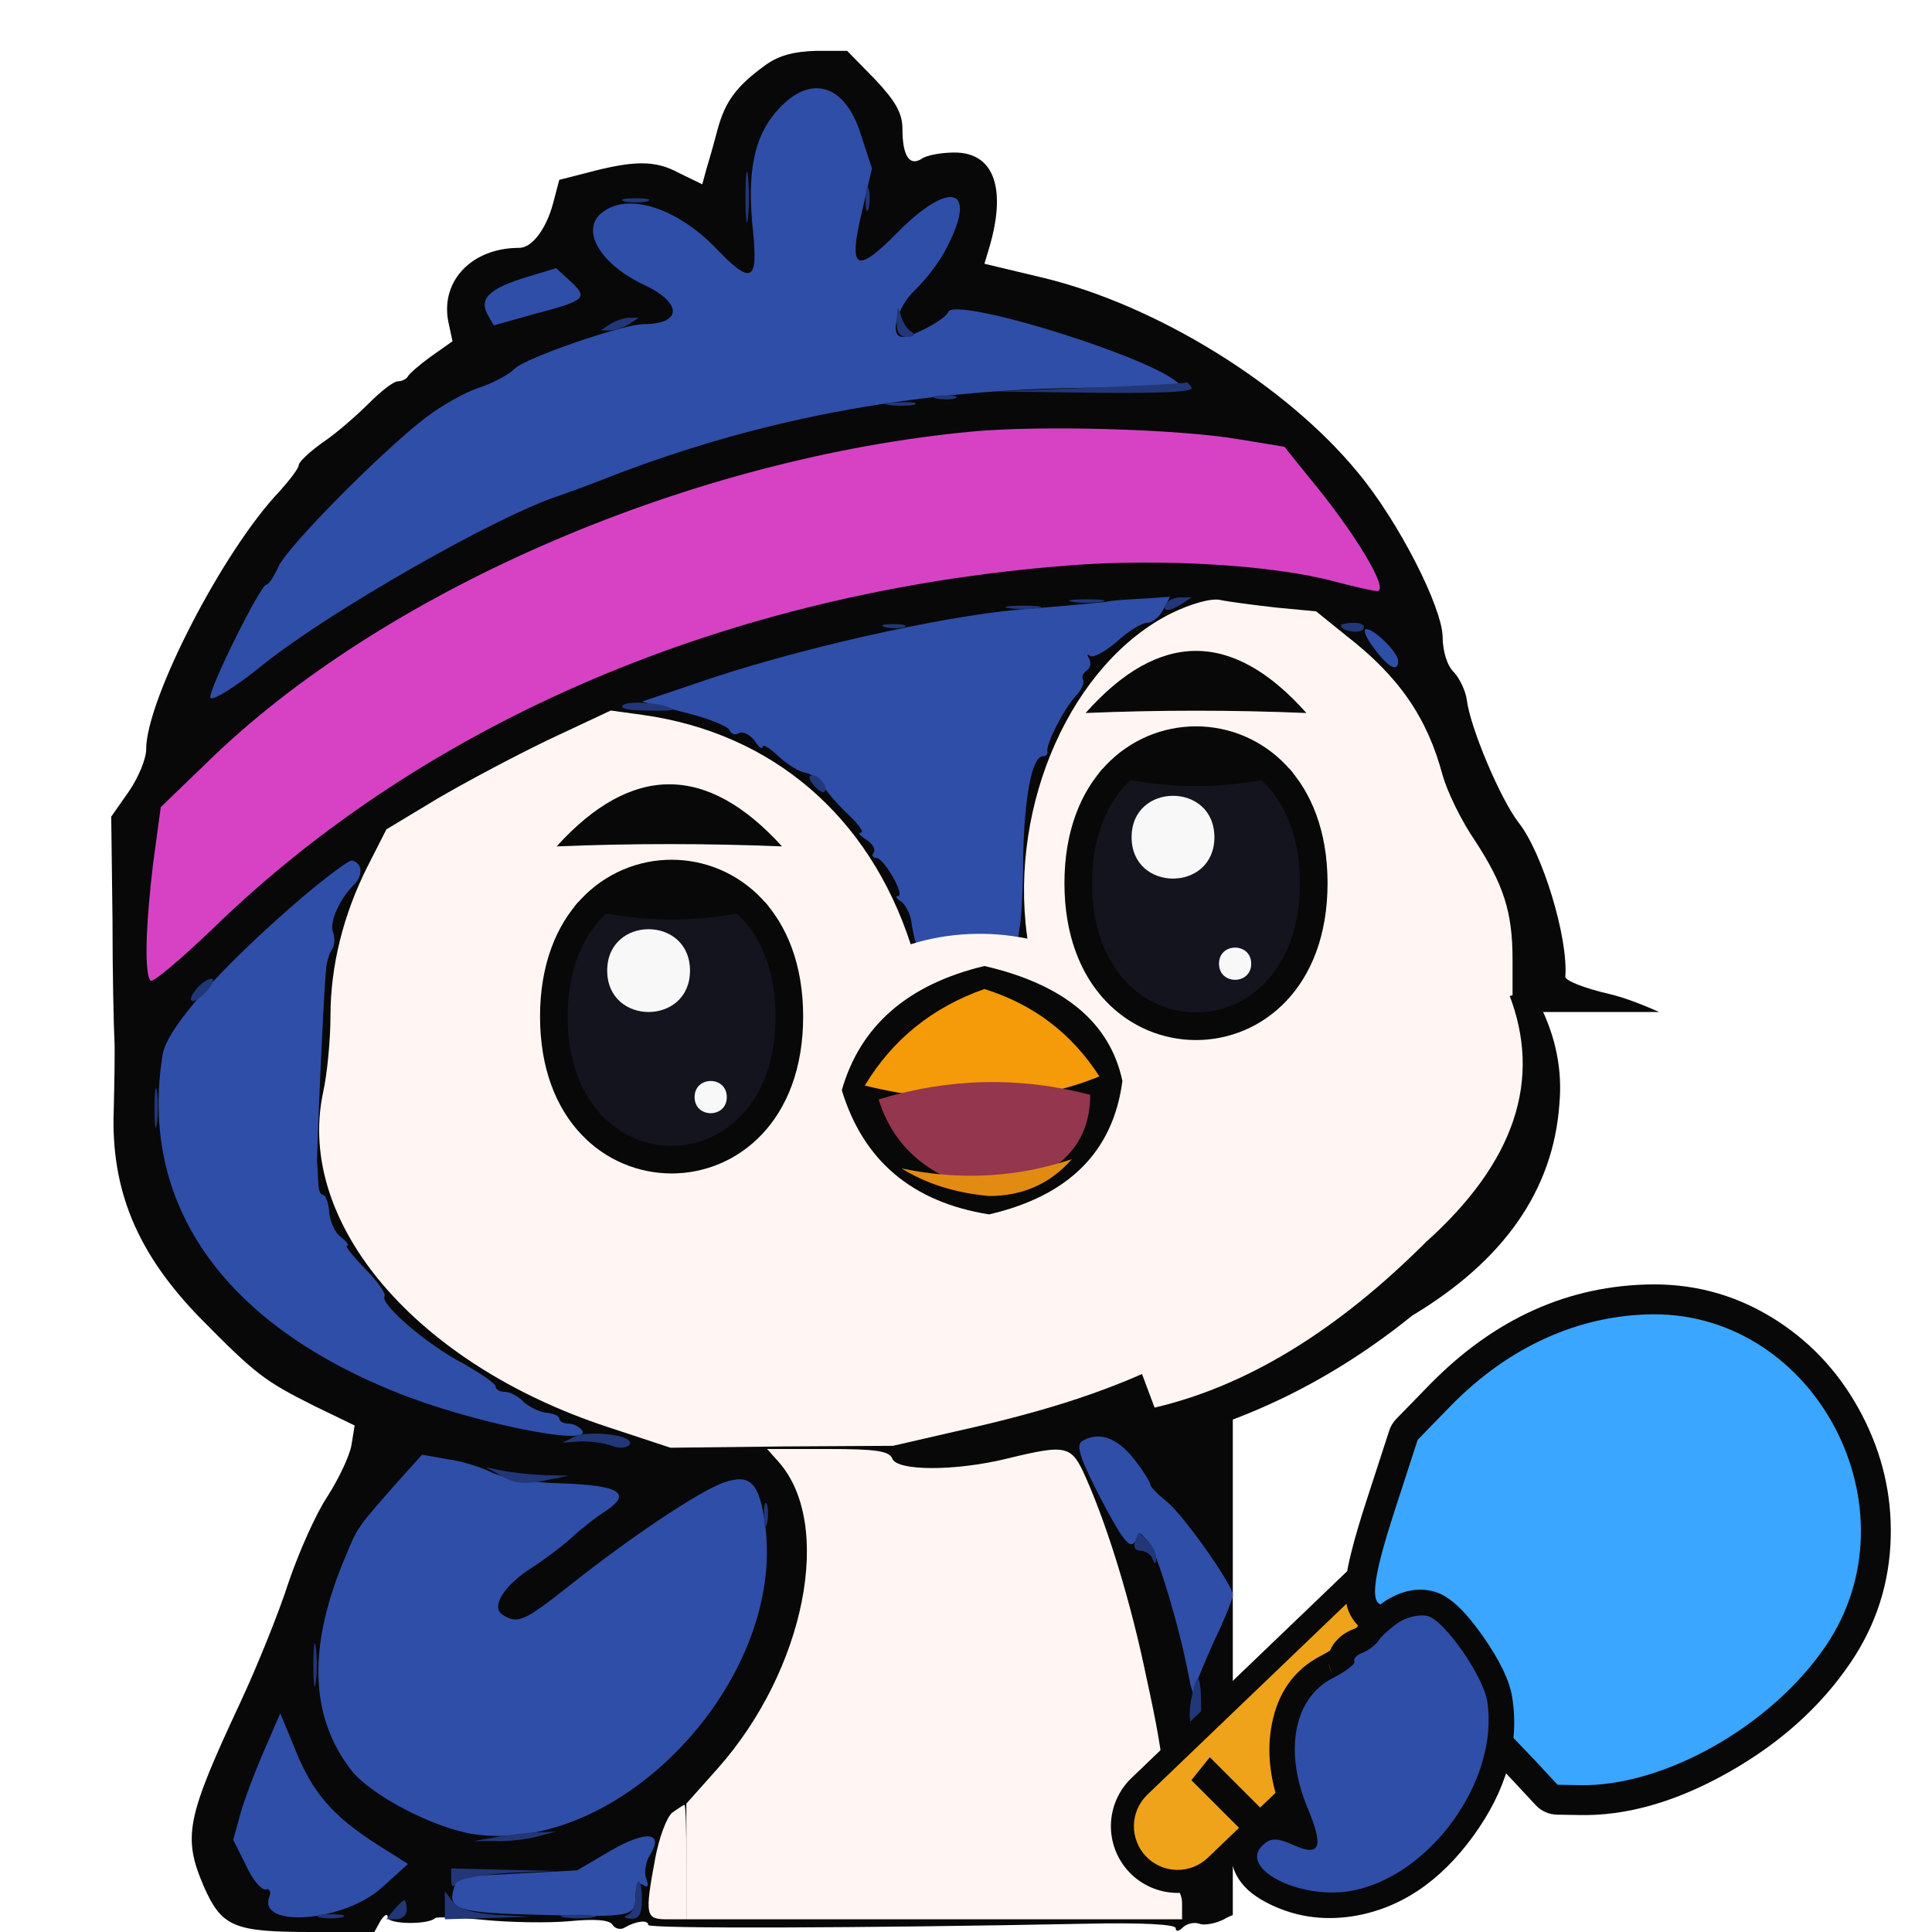
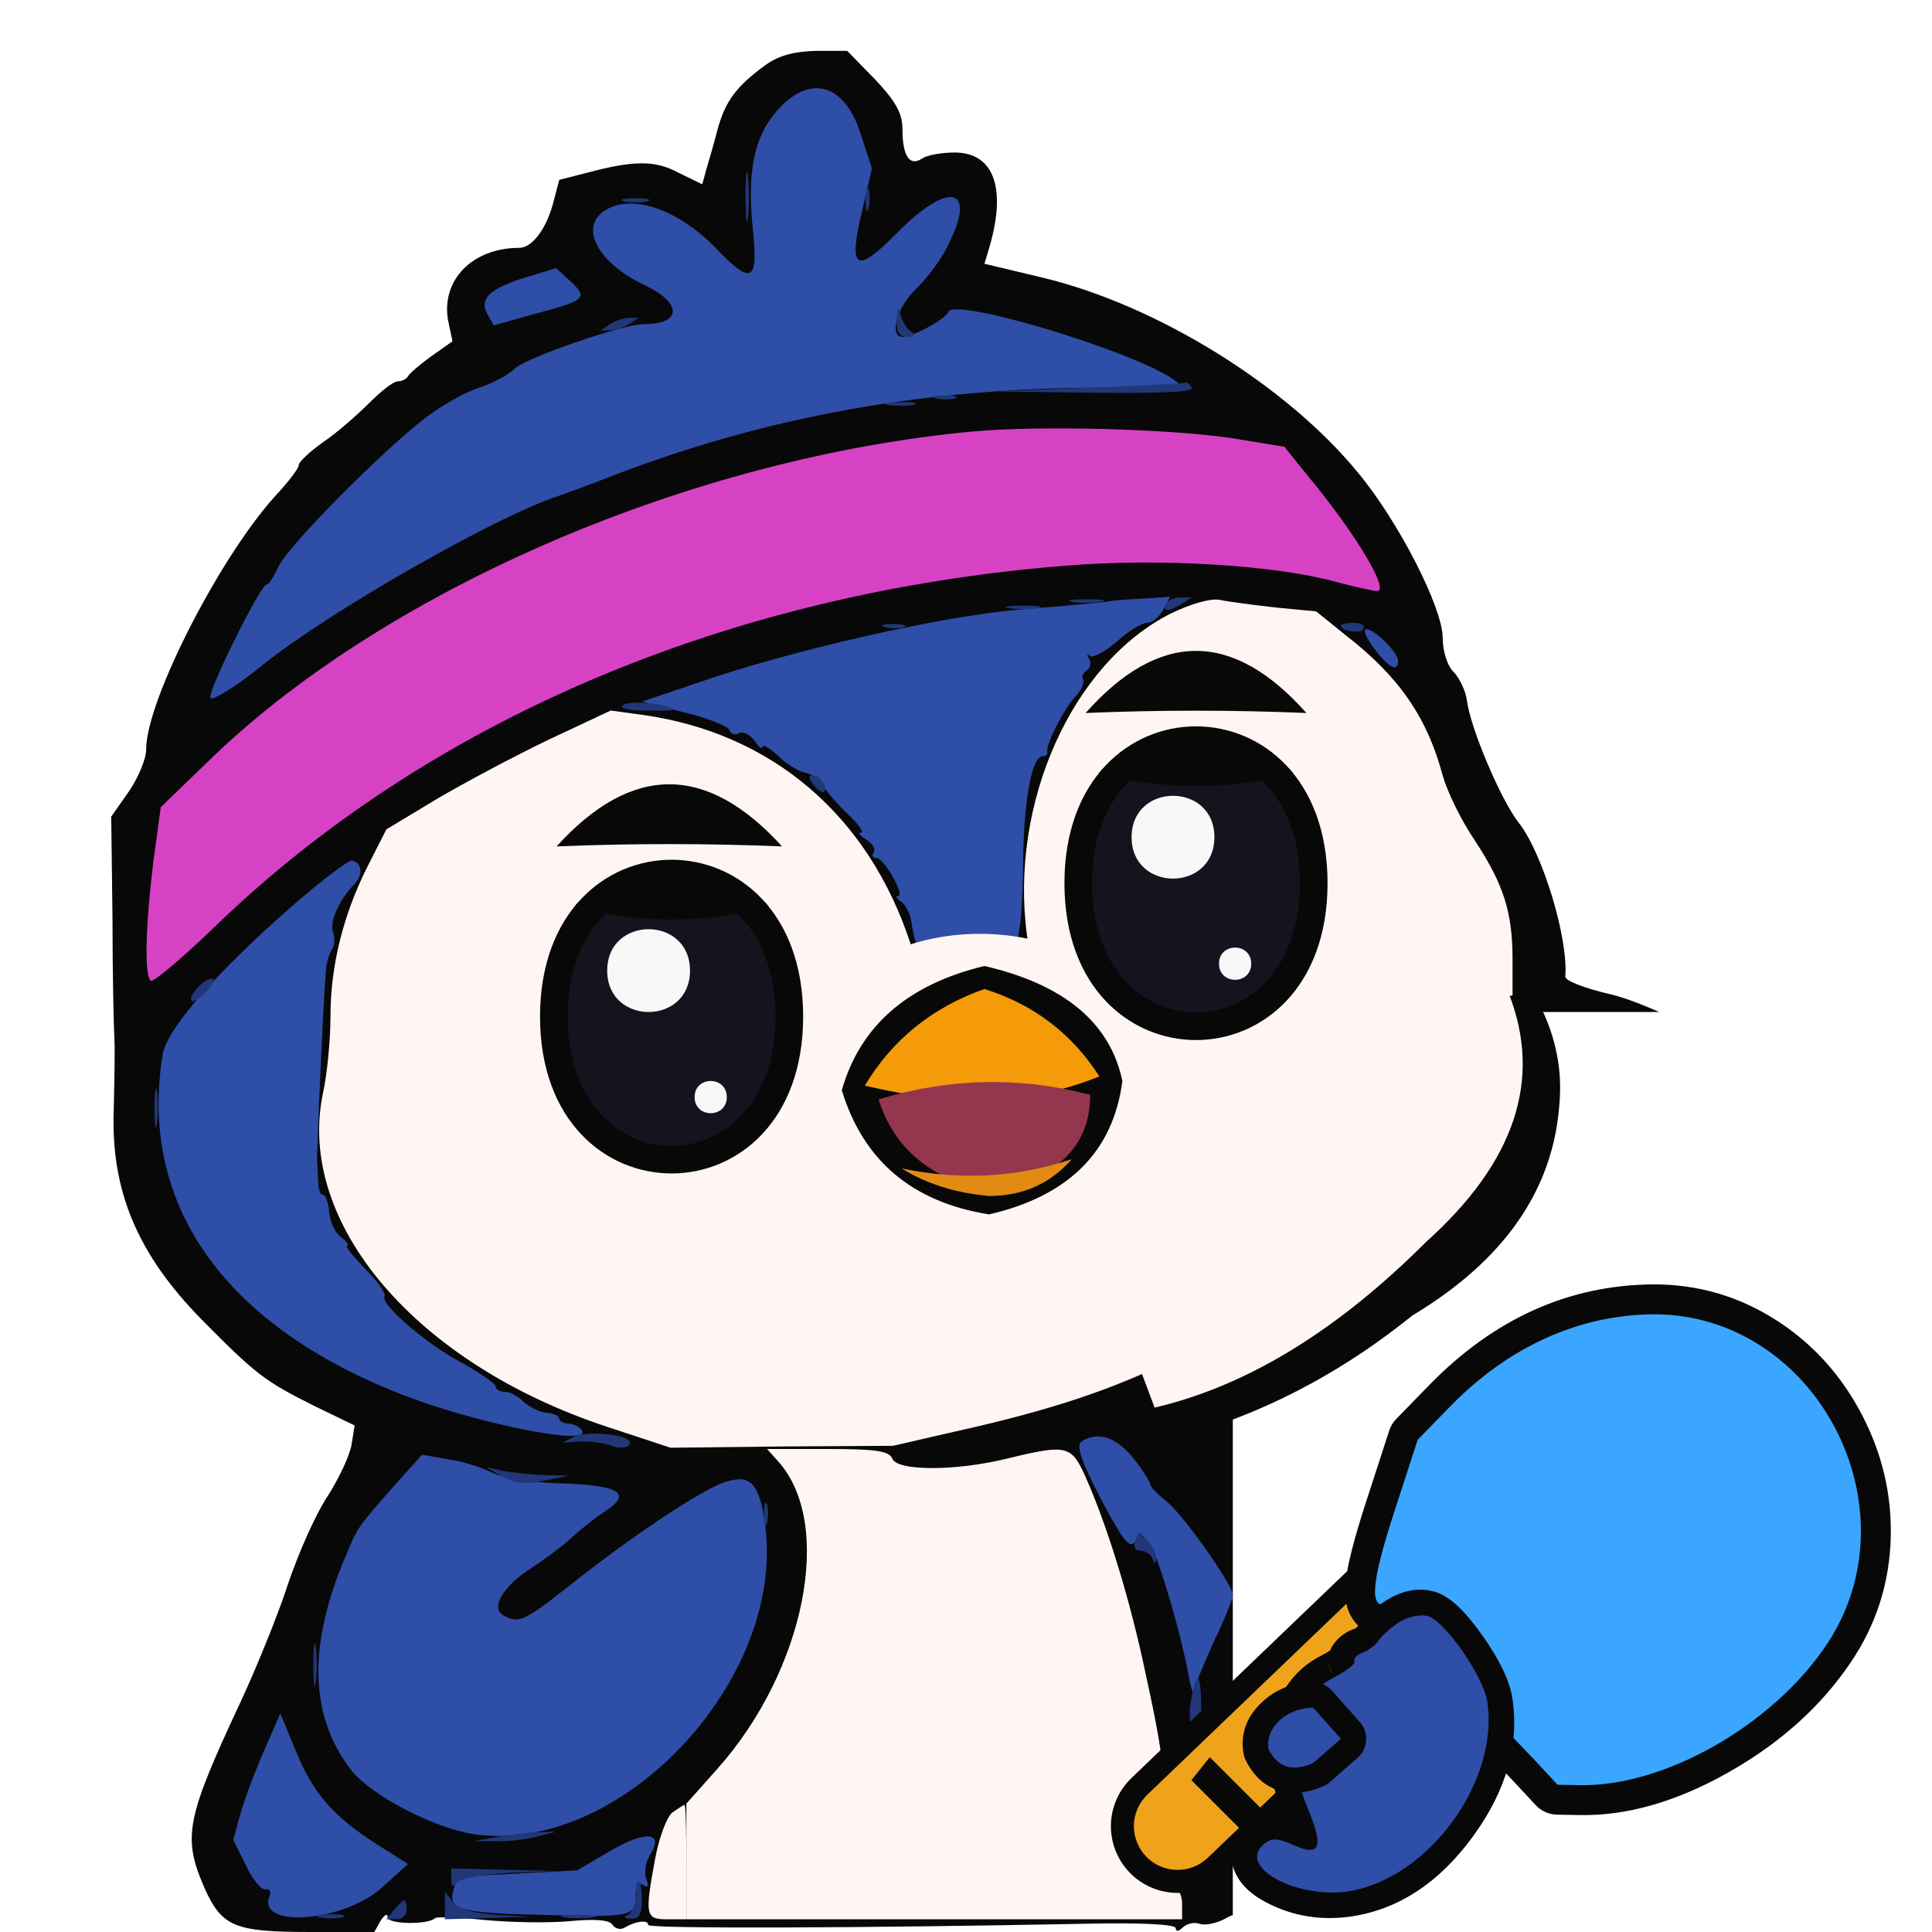
<svg xmlns="http://www.w3.org/2000/svg" viewBox="0 0 420 420" aria-hidden="true" class="sthings" data-character="pip">
  <g data-pip-part="body">
    <path fill="#080808" fill-rule="evenodd" d="M166.48 14.092C169.382 12.02 172.697 11.191 177.395 11.053H184.164L190.243 17.27C194.664 21.967 196.184 24.592 196.184 28.046C196.184 33.849 197.704 36.197 200.329 34.539C201.434 33.711 204.75 33.158 207.513 33.158C216.217 33.158 218.98 41.171 214.836 54.572L214.007 57.336L226.717 60.375C251.447 66.316 279.632 83.724 295.243 102.789C304.086 113.428 313.48 131.941 313.618 138.434C313.618 141.474 314.586 144.789 316.105 146.171C317.349 147.553 318.592 150.178 318.868 152.112C319.559 158.053 326.191 173.803 330.197 178.914C335.309 185.408 340.974 203.921 340.283 212.349C340.283 213.178 344.428 214.836 349.816 216.079C352.695 216.728 356.599 218.186 360.677 220H268V416.327C267.397 416.533 266.736 416.841 266.092 417.237C264.158 418.204 261.809 418.618 260.704 418.204C259.599 417.789 257.941 418.204 257.112 419.033C256.283 419.862 255.592 420 255.592 419.171C255.592 418.342 248.27 417.928 235.974 418.204C187.066 419.171 140.921 419.309 140.921 418.48C140.921 417.237 138.158 417.651 135.809 419.033C134.98 419.586 133.737 419.309 133.184 418.48C132.632 417.375 129.454 417.099 123.789 417.651C119.23 418.066 110.803 417.928 105.276 417.375C99.75 416.822 94.914 416.684 94.638 416.961C93.118 418.48 84.276 418.342 84.276 416.822C84.276 415.855 83.586 416.27 82.757 417.513L81.375 420H67.697C50.842 420 48.217 418.895 44.349 410.191C39.651 399.276 40.48 395.27 52.362 369.849C55.954 362.112 60.651 350.507 62.724 344.013C64.934 337.52 68.664 329.092 71.151 325.362C73.638 321.493 75.987 316.52 76.401 314.171L77.092 309.888L68.25 305.605C57.474 300.217 55.539 298.697 43.796 286.816C29.842 272.586 24.039 258.77 24.73 241.086C24.868 235.007 25.007 228.099 24.868 225.888C24.73 223.539 24.454 211.796 24.454 199.638L24.178 177.533L28.046 172.007C30.118 168.967 31.776 164.961 31.776 162.888C31.776 152.112 48.493 119.645 60.789 106.796C63 104.309 64.934 101.822 64.934 101.132C64.934 100.441 67.283 98.23 70.184 96.158C73.086 94.224 77.507 90.355 80.132 87.73C82.757 85.105 85.52 82.895 86.487 82.895C87.454 82.895 88.421 82.342 88.697 81.789C88.974 81.237 91.184 79.303 93.671 77.507L98.368 74.191L97.401 69.632C95.882 60.928 102.651 53.882 112.875 53.882C115.638 53.882 118.678 49.875 120.197 44.349L121.579 39.099L127.52 37.579C137.882 34.816 142.441 34.816 147.553 37.579L152.664 40.066L153.493 37.026C154.046 35.23 155.151 31.362 155.98 28.184C157.638 22.105 159.987 18.789 166.48 14.092Z" />
    <path fill="#080808" fill-rule="evenodd" d="M318 198Q341 218 339 240Q337 268 307 286Q281 307 250 314L247 301Q285 291 301 270Q322 247 318 223V198Z" />
    <path fill="#2f4ea8" fill-rule="evenodd" d="M168.829 24.178C163.855 29.842 162.336 37.579 163.717 50.428C164.822 61.342 163.303 62.033 155.428 53.743C146.862 45.039 136.5 41.862 130.974 46.145C126 49.875 130.421 57.474 140.23 62.033C148.382 65.901 148.243 70.461 139.954 70.461C135.533 70.461 114.257 77.783 111.908 80.132C110.526 81.513 107.072 83.309 104.171 84.276C101.132 85.243 96.02 88.145 92.566 90.77C83.171 97.954 62.447 118.816 60.513 123.237C59.546 125.309 58.441 127.105 57.888 127.105C56.645 127.105 45.178 150.178 45.73 151.697C46.007 152.526 51.257 149.349 57.336 144.375C71.842 132.77 108.454 111.908 121.579 107.763C123.513 107.072 128.487 105.276 132.632 103.618C166.618 90.493 201.296 84.276 240.118 84.276H257.526L254.901 82.342C245.645 76.125 207.237 64.52 206.132 67.836C205.579 69.355 198.533 73.224 196.184 73.224C193.283 73.224 194.941 66.868 198.947 63C201.296 60.789 204.474 56.645 205.855 53.743C212.625 40.757 206.546 38.961 195.079 50.566C185.961 59.822 184.303 58.717 187.48 45.592L189.553 36.612L187.204 29.428C183.75 18.099 176.013 15.888 168.829 24.178Z" />
    <path fill="#2f4ea8" fill-rule="evenodd" d="M114.947 60.099C106.105 62.724 103.895 65.072 106.243 68.803L107.349 70.737L116.191 68.25C127.243 65.349 127.934 64.796 124.066 61.204L120.888 58.303L114.947 60.099Z" />
    <path fill="#2f4ea8" fill-rule="evenodd" d="M240.395 130.836C239.289 130.974 230.862 131.803 221.743 132.493C204.474 134.013 172.421 141.197 151.007 148.658L139.539 152.526L148.796 154.875C153.908 156.118 158.329 157.914 158.605 158.743C158.882 159.572 159.849 159.849 160.539 159.434C161.368 158.882 162.888 159.572 163.993 160.954C164.961 162.474 165.789 163.026 165.789 162.336C165.789 161.645 167.309 162.612 169.243 164.408C171.178 166.204 173.803 167.862 175.184 168C176.428 168.276 178.224 169.52 178.914 170.763C179.743 172.145 182.092 174.908 184.441 177.118C186.651 179.191 187.895 180.987 187.204 180.987C186.375 180.987 186.928 181.678 188.309 182.507C189.553 183.336 190.382 184.441 189.967 185.27C189.414 185.961 189.691 186.513 190.52 186.513C192.178 186.513 196.875 194.803 195.217 194.803C194.526 194.803 194.941 195.355 195.77 195.908C196.737 196.461 197.842 198.533 198.118 200.329C198.395 202.263 198.809 204.059 198.947 204.474C199.224 204.888 199.224 205.579 199.086 206.132C199.086 206.822 199.638 207.237 200.467 207.237C201.296 207.237 201.711 208.066 201.296 209.171C200.053 212.211 203.921 212.901 209.171 210.691C211.934 209.586 215.664 208.618 217.599 208.618C219.947 208.618 221.053 207.789 221.191 206.132C221.191 204.888 221.467 202.539 221.743 201.158C222.02 199.638 222.434 192.868 222.434 185.961C222.711 173.112 224.368 164.408 226.717 164.408C227.408 164.408 227.822 163.993 227.684 163.303C227.408 161.783 231.138 154.322 233.763 151.421C235.145 150.039 235.836 148.243 235.421 147.691C235.145 147.138 235.421 146.309 236.25 145.757C237.079 145.204 237.217 144.099 236.803 143.27C236.25 142.303 236.25 142.026 236.941 142.579C237.493 143.132 240.118 141.75 242.743 139.539C245.23 137.191 248.27 135.395 249.375 135.395C250.48 135.395 252 134.151 252.829 132.632L254.349 129.73L248.408 130.145C245.092 130.283 241.5 130.559 240.395 130.836Z" />
    <path fill="#2f4ea8" fill-rule="evenodd" d="M298.697 140.921C301.737 145.066 303.947 146.309 303.947 143.684C303.947 141.888 298.836 136.776 297.039 136.776C296.211 136.776 296.901 138.572 298.697 140.921Z" />
    <path fill="#2f4ea8" fill-rule="evenodd" d="M64.243 196.322C47.388 210.967 36.336 223.539 35.368 229.204C30.118 261.395 48.217 287.507 86.211 302.704C102.237 309.197 128.763 314.586 126.553 310.993C126 310.164 124.618 309.474 123.513 309.474C122.408 309.474 121.579 308.921 121.579 308.368C121.579 307.816 120.336 307.263 118.816 307.125C117.296 306.987 115.086 305.882 113.842 304.776C112.737 303.533 110.803 302.566 109.697 302.566C108.592 302.566 107.763 302.013 107.763 301.461C107.763 300.77 104.447 298.559 100.579 296.349C92.842 292.342 82.618 283.5 83.586 281.842C84 281.289 82.066 278.526 79.303 275.763C76.678 273 74.882 270.789 75.434 270.789C75.987 270.789 75.434 269.961 74.191 268.993C72.947 268.164 71.704 265.678 71.566 263.467C71.428 261.395 70.737 259.737 70.184 259.737C69.632 259.737 69.217 258.632 69.217 257.25C69.079 256.007 69.079 253.934 68.941 252.829C68.803 250.895 70.322 216.77 70.875 210.691C71.013 209.171 71.566 207.237 72.257 206.27C72.809 205.441 72.809 203.783 72.395 202.678C71.566 200.467 73.776 195.493 76.954 192.316C79.026 190.243 78.75 187.618 76.539 187.066C75.849 186.928 70.322 191.072 64.243 196.322Z" />
    <path fill="#2f4ea8" fill-rule="evenodd" d="M235.145 313.342C233.901 314.309 234.868 317.211 239.289 325.776C243.849 334.48 245.507 336.691 246.612 335.309L247.993 333.375L249.651 335.171C251.309 336.829 256.421 353.684 258.355 364.046C258.908 367.086 259.461 368.743 259.599 367.776C259.599 366.671 261.671 361.836 263.882 356.862C266.23 352.026 268.026 347.467 268.026 346.776C268.026 344.566 257.112 329.092 253.52 326.329C251.586 324.809 250.066 323.151 250.066 322.737C250.066 322.184 248.408 319.559 246.336 316.934C242.605 312.375 238.737 311.132 235.145 313.342Z" />
    <path fill="#2f4ea8" fill-rule="evenodd" d="M85.796 322.875C77.921 331.855 77.783 331.855 75.296 337.934C66.73 357.829 67.283 373.303 76.539 385.046C80.961 390.434 94.224 397.342 102.928 398.724C134.842 403.421 170.763 365.289 166.342 331.579C165.099 322.322 163.164 320.25 157.224 322.322C151.974 324.257 137.329 333.928 123.789 344.704C113.98 352.441 112.599 353.132 109.283 351.059C106.658 349.401 109.421 344.704 115.776 340.697C118.539 338.901 122.408 336 124.342 334.204C126.276 332.408 129.592 329.783 131.803 328.401C137.467 324.533 134.566 322.875 121.717 322.461C115.5 322.322 109.145 321.217 106.934 320.112C104.724 319.007 100.441 317.625 97.263 317.211L91.737 316.243L85.796 322.875Z" />
    <path fill="#2f4ea8" fill-rule="evenodd" d="M57.336 380.763C55.401 385.184 53.053 391.401 52.224 394.441L50.704 399.967L53.467 405.493C54.849 408.533 56.783 410.882 57.75 410.743C58.579 410.467 58.993 411.296 58.579 412.263C55.816 419.309 74.882 417.789 83.033 410.329L88.697 405.217L81.928 400.934C72.395 394.855 67.974 389.743 64.243 380.487L60.928 372.474L57.336 380.763Z" />
    <path fill="#2f4ea8" fill-rule="evenodd" d="M132.77 402.316 125.447 406.599 112.461 407.289 99.474 407.98 98.645 410.605C97.263 415.164 99.612 415.855 117.572 416.27C137.467 416.822 138.158 416.684 138.158 412.125C138.158 409.914 138.711 409.086 139.816 409.776C140.921 410.467 141.059 410.053 140.507 408.395C139.954 407.151 140.368 404.803 141.197 403.421C144.513 398.309 140.645 397.757 132.77 402.316Z" />
    <path fill="#213777" fill-rule="evenodd" d="M162.059 42.829C162.059 47.803 162.336 49.737 162.612 47.25C162.888 44.901 162.888 40.757 162.612 38.27C162.336 35.921 162.059 37.855 162.059 42.829Z" />
    <path fill="#213777" fill-rule="evenodd" d="M188.171 43.52C188.171 45.73 188.447 46.559 188.862 45.178C189.138 43.934 189.138 42 188.862 41.033C188.447 40.204 188.171 41.171 188.171 43.52Z" />
    <path fill="#213777" fill-rule="evenodd" d="M135.809 43.796C137.053 44.072 139.263 44.072 140.645 43.796C141.888 43.382 140.783 43.105 138.158 43.105C135.533 43.105 134.428 43.382 135.809 43.796Z" />
    <path fill="#213777" fill-rule="evenodd" d="M194.941 69.355C194.803 72.257 195.493 73.224 197.289 73.224C198.809 73.224 199.086 72.809 198.118 72.118C197.151 71.566 196.184 69.908 195.77 68.388C195.217 66.316 195.079 66.454 194.941 69.355Z" />
    <path fill="#213777" fill-rule="evenodd" d="M132.632 70.461 130.559 71.842H132.632C133.737 71.842 135.671 71.151 136.776 70.461L138.849 69.079H136.776C135.671 69.079 133.737 69.77 132.632 70.461Z" />
    <path fill="#213777" fill-rule="evenodd" d="M236.941 84.276 216.217 85.105 238.046 85.382C252.276 85.52 259.599 85.243 259.046 84.276C258.632 83.447 258.079 83.033 257.941 83.171C257.803 83.309 248.408 83.862 236.941 84.276Z" />
    <path fill="#213777" fill-rule="evenodd" d="M203.507 86.625C204.75 86.901 206.684 86.901 207.651 86.625C208.48 86.211 207.513 85.934 205.164 85.934C202.954 85.934 202.125 86.211 203.507 86.625Z" />
    <path fill="#213777" fill-rule="evenodd" d="M193.145 88.007C194.803 88.283 197.289 88.283 198.671 88.007C199.914 87.592 198.533 87.316 195.493 87.454C192.454 87.454 191.349 87.73 193.145 88.007Z" />
    <path fill="#213777" fill-rule="evenodd" d="M233.211 130.836C234.868 131.112 237.632 131.112 239.428 130.836C241.086 130.559 239.704 130.283 236.25 130.283C232.796 130.283 231.414 130.559 233.211 130.836Z" />
    <path fill="#213777" fill-rule="evenodd" d="M253.52 131.25C252.414 133.046 254.211 133.046 256.974 131.25L259.046 129.868H256.697C255.454 129.868 253.934 130.421 253.52 131.25Z" />
    <path fill="#213777" fill-rule="evenodd" d="M219.395 132.217C221.053 132.493 223.816 132.493 225.612 132.217C227.27 131.941 225.888 131.664 222.434 131.664C218.98 131.664 217.599 131.941 219.395 132.217Z" />
    <path fill="#213777" fill-rule="evenodd" d="M192.454 136.362C193.697 136.638 195.632 136.638 196.599 136.362C197.428 135.947 196.461 135.671 194.112 135.671C191.901 135.671 191.072 135.947 192.454 136.362Z" />
    <path fill="#213777" fill-rule="evenodd" d="M291.513 135.947C291.513 137.191 295.658 137.882 296.349 136.776C296.901 135.947 295.934 135.395 294.414 135.395C292.757 135.395 291.513 135.671 291.513 135.947Z" />
    <path fill="#213777" fill-rule="evenodd" d="M135.533 153.217C134.428 153.908 136.362 154.461 140.23 154.461C143.822 154.599 146.586 154.461 146.309 154.184C144.789 152.941 137.053 152.25 135.533 153.217Z" />
    <path fill="#213777" fill-rule="evenodd" d="M176.842 170.625C177.809 171.868 178.914 172.421 179.191 172.145C180.158 171.178 178.224 168.553 176.566 168.553C175.737 168.553 175.737 169.382 176.842 170.625Z" />
    <path fill="#213777" fill-rule="evenodd" d="M42.829 214.836C40.066 218.151 42 218.704 44.901 215.526C46.283 214.007 46.697 212.763 46.007 212.763C45.178 212.763 43.796 213.73 42.829 214.836Z" />
    <path fill="#213777" fill-rule="evenodd" d="M33.572 241.086C33.572 244.816 33.849 246.336 34.125 244.125C34.401 242.053 34.401 239.013 34.125 237.217C33.849 235.559 33.572 237.217 33.572 241.086Z" />
    <path fill="#213777" fill-rule="evenodd" d="M125.033 312.237 122.27 313.618 126.414 313.342C128.763 313.342 131.664 313.757 133.046 314.309C135.257 315.276 138.02 314.309 136.638 313.066C135.118 311.684 127.52 311.132 125.033 312.237Z" />
    <path fill="#213777" fill-rule="evenodd" d="M109.145 320.941C111.632 322.461 114.118 322.737 118.125 321.908L123.651 320.803L118.125 320.664C115.086 320.526 111.079 320.112 109.145 319.697L105.691 319.007L109.145 320.941Z" />
    <path fill="#213777" fill-rule="evenodd" d="M166.066 329.507C166.066 331.717 166.342 332.546 166.757 331.164C167.033 329.921 167.033 327.987 166.757 327.02C166.342 326.191 166.066 327.158 166.066 329.507Z" />
    <path fill="#213777" fill-rule="evenodd" d="M246.75 335.033C246.336 336.276 246.75 337.105 247.855 337.105C248.961 337.105 250.204 337.934 250.48 338.763C251.033 340.145 251.309 340.145 251.309 338.763C251.447 337.796 250.618 336 249.513 335.033L247.579 333.099L246.75 335.033Z" />
    <path fill="#213777" fill-rule="evenodd" d="M68.112 361.974C68.112 366.118 68.388 367.914 68.664 365.704C68.941 363.632 68.941 360.316 68.664 358.105C68.388 356.033 68.112 357.829 68.112 361.974Z" />
    <path fill="#213777" fill-rule="evenodd" d="M258.908 369.711C258.355 372.75 258.632 375.237 259.599 376.204C260.704 377.309 261.118 376.066 261.118 371.23C261.118 363.493 260.151 362.803 258.908 369.711Z" />
    <path fill="#213777" fill-rule="evenodd" d="M281.98 379.934C281.98 381.868 282.533 384.355 283.224 385.461L284.605 387.533L284.467 385.461C284.329 384.355 283.776 381.868 283.224 379.934L282.118 376.48L281.98 379.934Z" />
    <path fill="#213777" fill-rule="evenodd" d="M108.454 399.276 102.928 400.243H107.763C110.388 400.382 114.533 399.829 116.743 399.276L120.888 398.171L117.434 398.309C115.5 398.309 111.493 398.724 108.454 399.276Z" />
    <path fill="#213777" fill-rule="evenodd" d="M98.092 408.533C98.092 410.191 98.507 410.467 99.197 409.362C99.75 408.395 104.586 407.566 110.526 407.151L120.888 406.737L109.559 406.461L98.092 406.184V408.533Z" />
    <path fill="#213777" fill-rule="evenodd" d="M138.158 412.263C138.158 414.059 137.329 415.993 136.5 416.27C135.395 416.684 135.671 417.099 137.191 417.099C138.849 417.237 139.539 416.132 139.539 413.092C139.539 410.743 139.263 408.947 138.849 408.947C138.434 408.947 138.158 410.467 138.158 412.263Z" />
    <path fill="#213777" fill-rule="evenodd" d="M291.237 409.914C292.895 410.191 295.382 410.191 296.763 409.914C298.007 409.5 296.625 409.224 293.586 409.362C290.546 409.362 289.441 409.638 291.237 409.914Z" />
    <path fill="#213777" fill-rule="evenodd" d="M96.711 414.197V417.237L106.105 416.961L115.362 416.684L107.763 416.27C102.789 415.855 99.612 415.026 98.507 413.507L96.711 411.158V414.197Z" />
    <path fill="#213777" fill-rule="evenodd" d="M85.658 415.164 84 417.237H86.211C87.454 417.237 88.421 416.27 88.421 415.164C88.421 414.059 88.145 413.092 87.868 413.092C87.592 413.092 86.625 414.059 85.658 415.164Z" />
    <path fill="#213777" fill-rule="evenodd" d="M69.493 416.822C70.737 417.099 72.947 417.099 74.329 416.822C75.572 416.408 74.467 416.132 71.842 416.132C69.217 416.132 68.112 416.408 69.493 416.822Z" />
    <path fill="#213777" fill-rule="evenodd" d="M122.684 416.822C124.342 417.099 127.105 417.099 128.901 416.822C130.559 416.546 129.178 416.27 125.724 416.27C122.27 416.27 120.888 416.546 122.684 416.822Z" />
    <path fill="#fff6f3" fill-rule="evenodd" d="M254.625 133.322C258.908 131.25 263.191 130.007 265.263 130.421C267.197 130.836 272.586 131.526 277.421 132.079L286.125 132.908L292.618 138.158C304.224 147.138 310.303 156.118 313.618 168.553C314.586 172.007 317.625 178.362 320.664 182.783C326.882 192.316 328.816 198.257 328.816 208.618V216.355L323.013 217.875C319.697 218.842 315.967 219.947 314.586 220.362C312.789 221.191 312.375 220.776 313.066 219.257C314.309 215.941 311.408 211.934 305.882 209.309L300.77 206.961L295.52 208.48C289.855 210.138 284.191 216.493 282.809 222.434C281.842 226.303 285.849 234.454 289.441 235.697C290.961 236.25 289.993 238.184 285.849 243.572C276.868 254.763 272.033 265.954 268.855 281.842L267.336 289.441L255.592 295.243C242.467 301.875 228.513 306.572 207.928 311.132L194.112 314.309L169.934 314.447L145.757 314.724L131.941 310.164C90.493 296.487 64.382 265.954 70.184 237.77C71.151 233.487 71.842 225.888 71.842 220.914C71.842 210 74.605 198.809 79.993 188.171L84 180.296L94.776 173.803C100.855 170.211 111.77 164.408 119.23 160.816L132.77 154.461L139.816 155.428C167.854 159.394 188.852 177.307 197.983 205.279C206.001 202.726 215.018 202.319 223.355 204.057L223.263 203.368C219.395 174.632 233.072 144.099 254.625 133.322Z" />
    <path fill="#fff6f3" fill-rule="evenodd" d="M273 208Q310 195 328 216Q339 244 310 270Q281 299 251 306L245 290Q264 265 267 241L273 208Z" />
    <path fill="#fff6f3" fill-rule="evenodd" d="M146.171 394.026C144.928 394.993 143.27 399.553 142.441 403.974C140.092 416.546 140.368 417.237 145.066 417.237H149.211V404.803C149.211 397.895 149.072 392.368 148.796 392.368C148.52 392.368 147.414 393.197 146.171 394.026Z" />
    <path fill="#fff6f3" fill-rule="evenodd" d="M169.105 317.625C181.401 331.164 175.046 363.079 155.98 384.493L149.211 392.092V404.664V417.237H203.092H256.974V413.783C256.974 411.711 255.73 409.5 253.52 408.118C248.961 405.079 248.132 401.625 250.895 396.237C253.934 390.572 253.658 384.908 249.237 364.737C245.783 348.02 240.809 331.993 236.112 321.355C232.934 314.171 232.105 313.895 218.98 317.072C207.789 319.836 194.941 319.836 193.974 317.072C193.283 315.414 190.382 315 179.882 315H166.757L169.105 317.625Z" />
    <path fill="#d742c5" fill-rule="evenodd" d="M211.382 93.809C150.868 99.474 85.243 127.52 46.836 163.993L34.954 175.461L33.296 187.618C31.638 201.434 31.362 211.796 32.743 213.178C33.158 213.73 39.237 208.618 46.145 201.987C92.704 156.671 158.329 128.763 231.829 122.961C252.138 121.303 276.868 122.822 290.132 126.414C294.276 127.52 298.559 128.487 299.388 128.487C302.151 128.487 294.691 115.914 284.329 103.48L279.217 97.125L269.132 95.467C256.007 93.257 226.303 92.428 211.382 93.809Z" />
  </g>
  <g data-pip-part="racket">
    <path fill="#080808" fill-rule="evenodd" d="M339.036 337.466 266.036 407.466Q265.005 408.454 263.801 409.223Q262.597 409.991 261.267 410.51Q259.936 411.028 258.53 411.278Q257.124 411.527 255.696 411.497Q254.268 411.467 252.873 411.159Q251.479 410.851 250.171 410.277Q248.864 409.703 247.693 408.885Q246.523 408.066 245.534 407.036Q244.546 406.005 243.777 404.801Q243.009 403.597 242.49 402.267Q241.972 400.936 241.722 399.53Q241.473 398.124 241.503 396.696Q241.533 395.268 241.841 393.873Q242.149 392.479 242.723 391.171Q243.297 389.864 244.115 388.693Q244.934 387.523 245.964 386.534L318.964 316.534Q319.995 315.546 321.199 314.777Q322.403 314.009 323.733 313.49Q325.064 312.972 326.47 312.722Q327.876 312.473 329.304 312.503Q330.732 312.533 332.126 312.841Q333.521 313.149 334.829 313.723Q336.136 314.297 337.307 315.115Q338.477 315.934 339.466 316.964Q340.454 317.995 341.223 319.199Q341.991 320.403 342.51 321.733Q343.028 323.064 343.278 324.47Q343.527 325.876 343.497 327.304Q343.467 328.732 343.159 330.126Q342.851 331.521 342.277 332.829Q341.703 334.136 340.885 335.307Q340.067 336.477 339.036 337.466Z" />
    <path fill="#efa31b" fill-rule="evenodd" d="M335.575 333.857 262.575 403.857Q261.9 404.505 261.111 405.008Q260.322 405.511 259.451 405.851Q258.579 406.191 257.657 406.354Q256.736 406.517 255.801 406.498Q254.865 406.478 253.952 406.276Q253.038 406.075 252.181 405.699Q251.324 405.323 250.558 404.786Q249.791 404.25 249.143 403.575Q248.495 402.9 247.992 402.111Q247.489 401.322 247.149 400.451Q246.809 399.579 246.646 398.657Q246.482 397.736 246.502 396.801Q246.522 395.865 246.723 394.952Q246.925 394.038 247.301 393.181Q247.677 392.324 248.213 391.558Q248.75 390.791 249.425 390.143L322.425 320.143Q323.1 319.495 323.889 318.992Q324.678 318.489 325.549 318.149Q326.421 317.809 327.342 317.646Q328.264 317.482 329.199 317.502Q330.135 317.522 331.048 317.723Q331.962 317.925 332.819 318.301Q333.676 318.677 334.442 319.213Q335.209 319.75 335.857 320.425Q336.505 321.1 337.008 321.889Q337.511 322.678 337.851 323.549Q338.191 324.421 338.354 325.342Q338.517 326.264 338.498 327.199Q338.478 328.135 338.276 329.048Q338.075 329.962 337.699 330.819Q337.323 331.675 336.786 332.442Q336.25 333.209 335.575 333.857Z" />
    <path fill="#080808" fill-rule="evenodd" d="M313 334 326 347 322 352 309 339 313 334Z" />
    <path fill="#080808" fill-rule="evenodd" d="M263 382 276 395 272 400 259 387 263 382Z" />
    <g data-pip-part="blade">
      <path fill="#080808" fill-rule="evenodd" d="M359.395 279.215Q374.219 279.169 386.634 287.321Q398.175 294.899 404.775 307.574Q411.367 320.233 411.031 334.14Q410.671 349.078 402.309 361.425Q392.589 375.789 375.725 385.309Q358.638 394.954 343.17 394.573L338.49 394.49Q337.167 394.467 335.958 393.928Q334.749 393.389 333.847 392.42L328.673 386.86L318.94 376.679L314.208 371.674Q305.815 362.747 303.923 361.282Q300.833 359.176 298.654 355.242Q295.518 354.577 293.664 351.29Q292.09 348.502 292.513 344.042Q293.024 338.642 296.975 326.483L302.009 310.992Q302.477 309.55 303.535 308.464L310.803 301.006Q331.928 279.424 359.367 279.216ZM301.367 355.354Q302.302 355.311 303.369 354.947Q302.999 355.073 302.616 355.154Q301.974 355.291 301.367 355.354Z" />
      <path fill="#3aa6ff" fill-rule="evenodd" d="M359.416 285.715C343.295 285.838 327.973 292.757 315.448 305.553L308.19 313L303.157 328.492C298.2 343.747 297.615 349.571 301.266 348.796C301.855 348.595 303.161 349.804 304.04 351.527C304.838 353.094 306.505 355.205 307.691 355.982C308.956 356.916 313.988 361.951 318.944 367.222C323.899 372.492 330.439 379.324 333.372 382.369L338.605 387.991L343.285 388.074C361.573 388.525 385.104 375.252 396.925 357.782C417.029 328.099 394.883 285.603 359.416 285.715Z" />
    </g>
  </g>
  <g data-pip-part="flipper">
    <path fill="#080808" fill-rule="evenodd" d="M301.048 348.098Q301.153 348.025 301.262 347.958Q306.97 344.424 312.226 346.132Q316.748 347.601 322.48 355.852Q327.869 363.611 328.722 368.87Q331.183 384.109 320.285 399.118Q309.407 414.1 294.135 416.565Q283.968 418.153 275.198 413.531Q270.535 411.074 268.756 407.573Q265.863 401.88 270.558 397.312Q273.975 393.889 278.992 394.689Q274.676 384.084 276.49 374.796Q278.506 364.47 287.074 359.99Q288.285 359.373 289.142 358.818Q289.665 357.479 290.942 356.222Q292.337 354.85 294.353 354.117Q294.916 353.875 294.982 353.77Q296.642 351.118 301.048 348.098ZM288.85 361.575Q288.97 362.887 289.937 364.261Q289.712 363.942 289.535 363.594Q289.01 362.564 288.85 361.575Z" />
    <path fill="#2f4ea8" fill-rule="evenodd" d="M304.158 352.634C302.289 353.915 300.249 355.722 299.644 356.688C299.04 357.654 297.519 358.758 296.343 359.247C295.036 359.694 294.169 360.574 294.435 361.097C294.833 361.662 292.53 363.383 289.57 364.891C281.346 369.191 279.116 380.524 284.146 392.763C287.839 401.517 287.113 403.75 281.151 401.087C277.6 399.497 276.158 399.465 274.423 401.225C269.349 406.114 282.114 412.876 293.286 411.131C310.61 408.334 326.089 387.071 323.293 369.747C322.422 364.379 314.206 352.558 310.527 351.362C308.95 350.85 306.158 351.396 304.158 352.634Z" />
+     <path fill="#080808" fill-rule="evenodd" d="M285.5 365.75Q286.678 365.75 287.753 366.233Q288.828 366.715 289.611 367.596L295.611 374.346Q295.625 374.362 295.639 374.378Q295.996 374.786 296.266 375.255Q296.536 375.725 296.71 376.238Q296.884 376.751 296.954 377.288Q297.024 377.825 296.988 378.366Q296.952 378.906 296.811 379.429Q296.67 379.953 296.43 380.438Q296.19 380.924 295.86 381.353Q295.529 381.782 295.122 382.139L289.122 387.389Q288.495 387.938 287.734 388.276Q282.476 390.613 278.07 389.257Q273.383 387.815 270.831 382.71Q270.461 381.97 270.325 381.154Q269.273 374.843 274.311 370.07Q278.871 365.75 285.5 365.75Z" />
+     <path fill="#2f4ea8" fill-rule="evenodd" d="M285.5 371.25C279.5 371.25 275 375.75 275.75 380.25Q278.75 386.25 285.5 383.25L291.5 378L285.5 371.25Z" />
  </g>
  <g class="sthings-face" data-face="surprised">
    <path fill="#080808" fill-rule="evenodd" d="M117.4 221C117.4 175.534 174.6 175.534 174.6 221C174.6 266.466 117.4 266.466 117.4 221Z" />
    <path fill="#14141f" fill-rule="evenodd" d="M123.4 221C123.4 183.534 168.6 183.534 168.6 221C168.6 258.466 123.4 258.466 123.4 221Z" />
    <path fill="#f8f8f8" fill-rule="evenodd" d="M132 211C132 199 150 199 150 211C150 223 132 223 132 211Z" />
    <path fill="#f8f8f8" fill-rule="evenodd" d="M151 238.5C151 233.833 158 233.833 158 238.5C158 243.167 151 243.167 151 238.5Z" />
    <path fill="#080808" fill-rule="evenodd" d="M166.33 196.158C166.583 196.446 166.833 196.742 167.077 197.043Q146 202.757 124.923 197.043C125.167 196.742 125.417 196.446 125.67 196.158Q146 184.642 166.33 196.158Z" />
    <path fill="#080808" fill-rule="evenodd" d="M231.4 192C231.4 146.534 288.6 146.534 288.6 192C288.6 237.466 231.4 237.466 231.4 192Z" />
    <path fill="#14141f" fill-rule="evenodd" d="M237.4 192C237.4 154.534 282.6 154.534 282.6 192C282.6 229.466 237.4 229.466 237.4 192Z" />
    <path fill="#f8f8f8" fill-rule="evenodd" d="M246 182C246 170 264 170 264 182C264 194 246 194 246 182Z" />
    <path fill="#f8f8f8" fill-rule="evenodd" d="M265 209.5C265 204.833 272 204.833 272 209.5C272 214.167 265 214.167 265 209.5Z" />
    <path fill="#080808" fill-rule="evenodd" d="M280.33 167.158C280.583 167.446 280.833 167.742 281.077 168.043Q260 173.757 238.923 168.043C239.167 167.742 239.417 167.446 239.67 167.158Q260 155.642 280.33 167.158Z" />
    <path fill="#080808" fill-rule="evenodd" d="M121 184Q145.5 157 170 184Q145.5 183 121 184Z" />
    <path fill="#080808" fill-rule="evenodd" d="M236 155Q260 128 284 155Q260 154 236 155Z" />
    <g data-pip-part="beak">
      <path fill="#080808" fill-rule="evenodd" d="M183 237Q189 216 214 210Q240 216 244 235Q241 258 215 264Q190 260 183 237Z" />
      <path fill="#f59a08" fill-rule="evenodd" d="M188 236Q197 221 214 215Q230 220 239 234Q217 243 188 236Z" />
      <path fill="#94364e" fill-rule="evenodd" d="M191 239Q214 232 237 238Q237 255 215 259Q196 255 191 239Z" />
      <path fill="#e28b13" fill-rule="evenodd" d="M196 254Q215 258 233 252Q226 260 215 260Q204 259 196 254Z" />
    </g>
  </g>
</svg>
